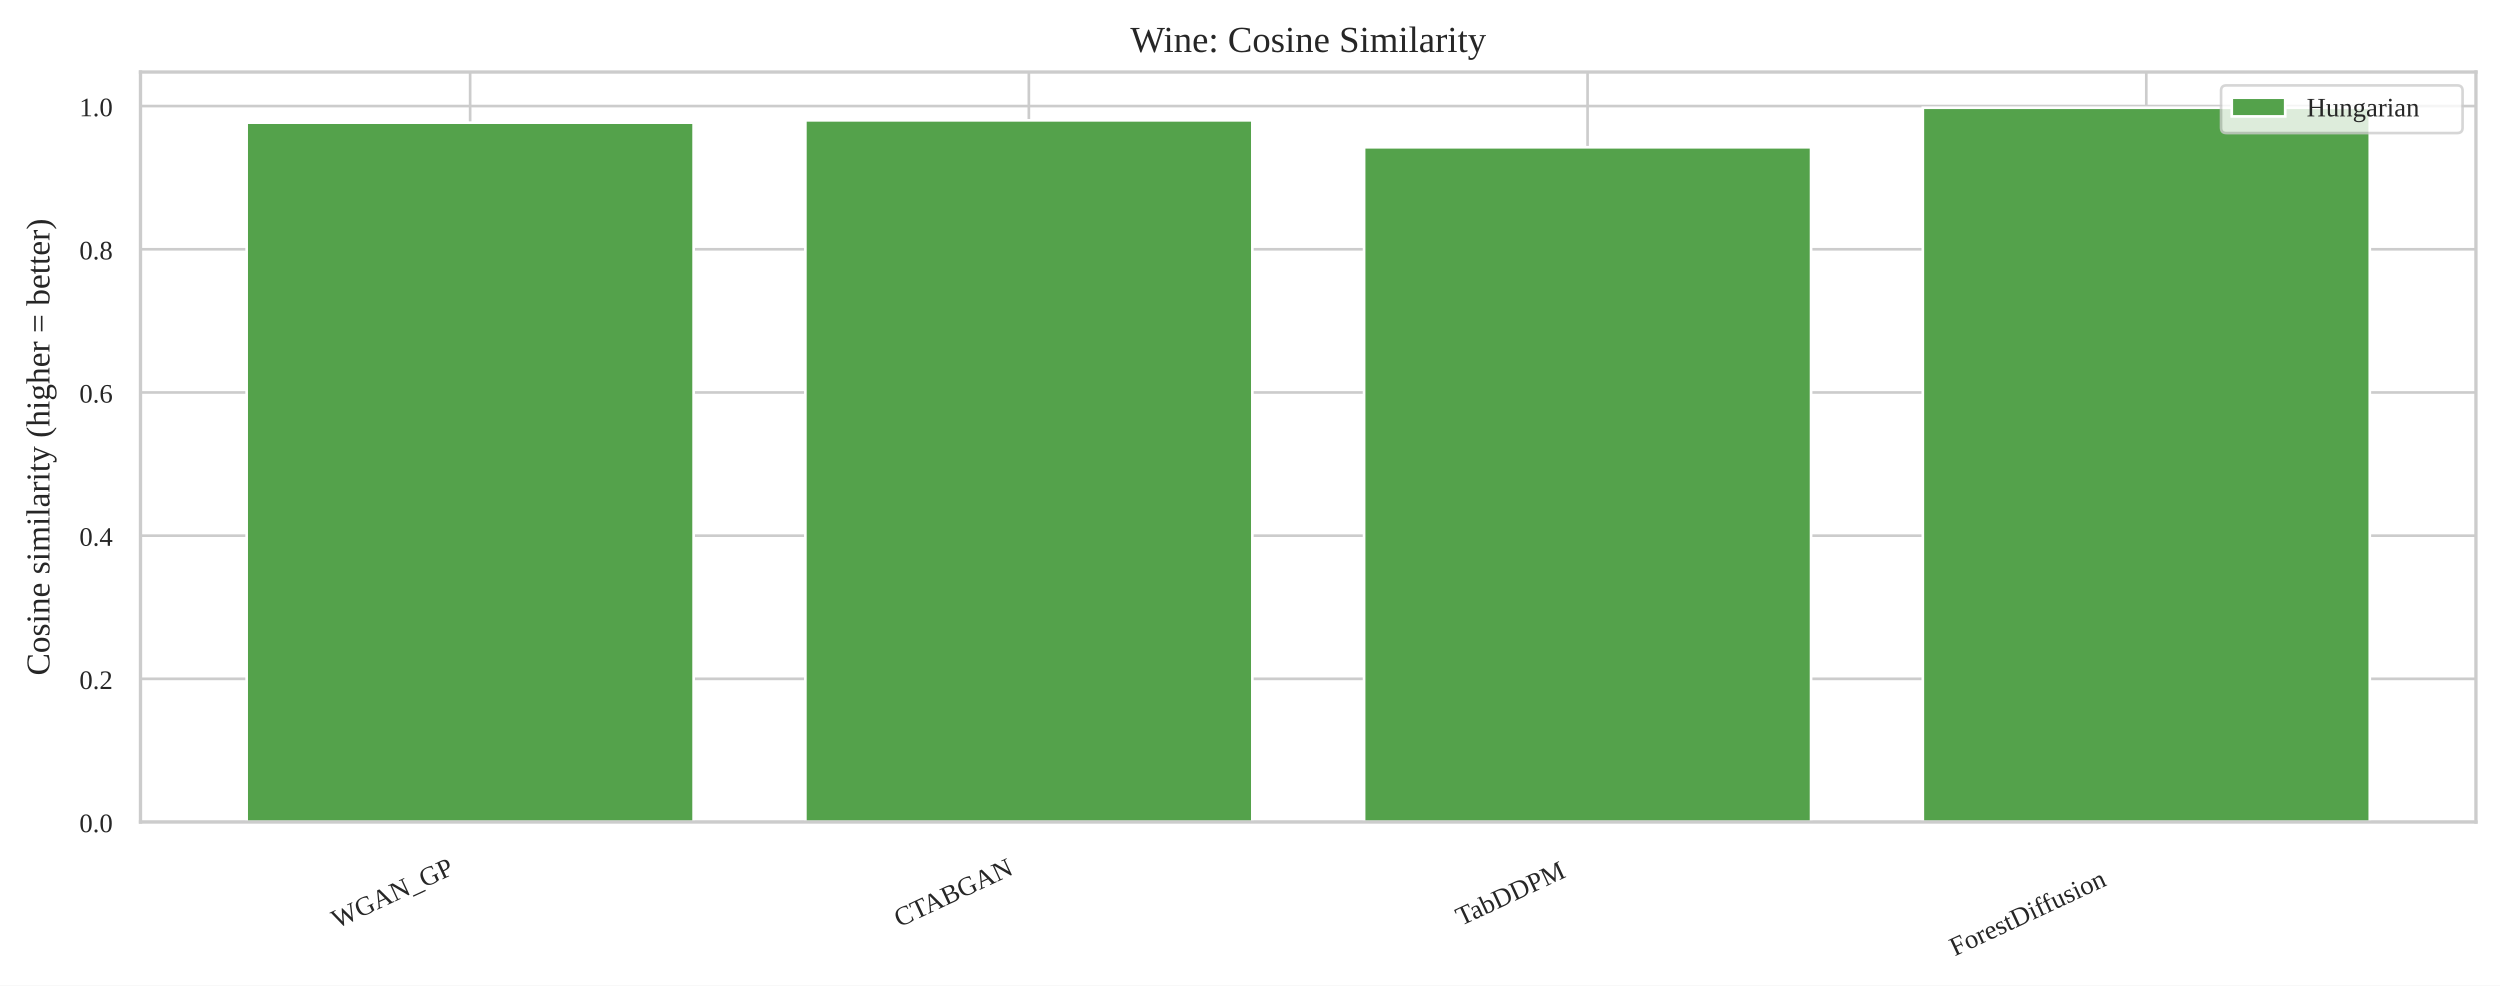
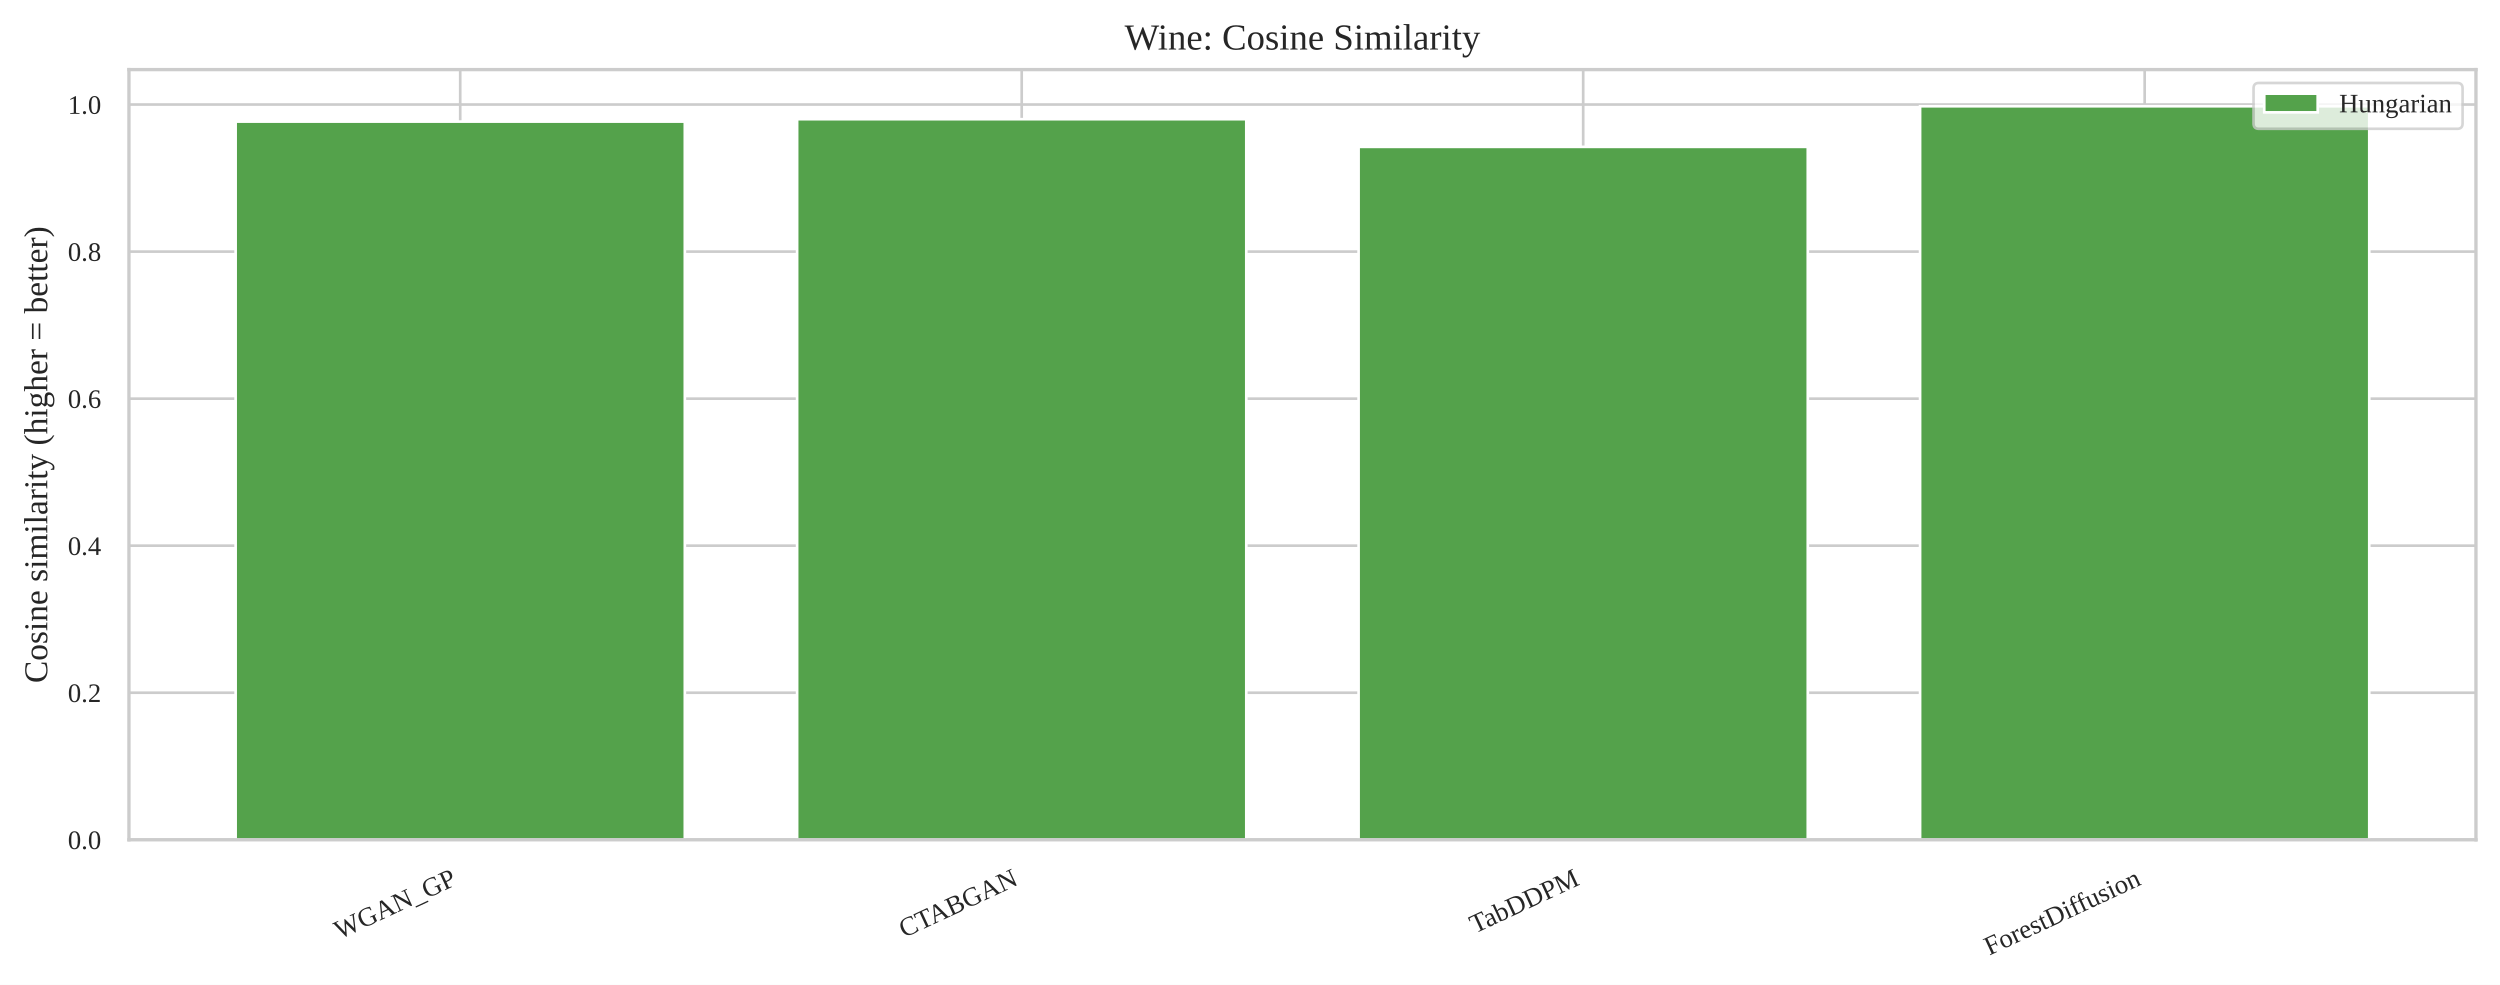
- <svg xmlns="http://www.w3.org/2000/svg" width="748.16pt" height="294.926pt" viewBox="0 0 748.16 294.926" version="1.1">
+ <svg xmlns="http://www.w3.org/2000/svg" width="748.307pt" height="294.79pt" viewBox="0 0 748.307 294.79" version="1.1">
  <defs>
    <style type="text/css">*{stroke-linejoin: round; stroke-linecap: butt}</style>
  </defs>
  <g id="figure_1">
    <g id="patch_1">
-       <path d="M 0 294.926  L 748.16 294.926  L 748.16 0  L 0 0  z " style="fill: #ffffff" />
+       <path d="M 0 294.79  L 748.307 294.79  L 748.307 0  L 0 0  z " style="fill: #ffffff" />
    </g>
    <g id="axes_1">
      <g id="patch_2">
-         <path d="M 42.043 246.001  L 740.96 246.001  L 740.96 21.558  L 42.043 21.558  z " style="fill: #ffffff" />
+         <path d="M 38.597 251.363  L 741.107 251.363  L 741.107 20.833  L 38.597 20.833  z " style="fill: #ffffff" />
      </g>
      <g id="matplotlib.axis_1">
        <g id="xtick_1">
          <g id="line2d_1">
-             <path d="M 140.694 246.001  L 140.694 21.558  " clip-path="url(#p36a9f0f126)" style="fill: none; stroke: #cccccc; stroke-width: 0.8; stroke-linecap: round" />
+             <path d="M 137.755 251.363  L 137.755 20.833  " clip-path="url(#pda468c7cba)" style="fill: none; stroke: #cccccc; stroke-width: 0.8; stroke-linecap: round" />
          </g>
          <g id="text_1">
-             <text style="font-size: 8px; font-family: 'Times New Roman', 'Times', 'Nimbus Roman', 'Liberation Serif', 'DejaVu Serif', serif; fill: #262626" transform="translate(100.7759 277.9247) rotate(-25)">WGAN_GP</text>
+             <text style="font-size: 8px; font-family: 'Times New Roman', 'Times', 'Nimbus Roman', 'Liberation Serif', 'TeX Gyre Termes', 'DejaVu Serif', serif; fill: #262626" transform="translate(101.5892 281.2224) rotate(-25)">WGAN_GP</text>
          </g>
        </g>
        <g id="xtick_2">
          <g id="line2d_2">
-             <path d="M 307.899 246.001  L 307.899 21.558  " clip-path="url(#p36a9f0f126)" style="fill: none; stroke: #cccccc; stroke-width: 0.8; stroke-linecap: round" />
+             <path d="M 305.819 251.363  L 305.819 20.833  " clip-path="url(#pda468c7cba)" style="fill: none; stroke: #cccccc; stroke-width: 0.8; stroke-linecap: round" />
          </g>
          <g id="text_2">
-             <text style="font-size: 8px; font-family: 'Times New Roman', 'Times', 'Nimbus Roman', 'Liberation Serif', 'DejaVu Serif', serif; fill: #262626" transform="translate(269.1376 277.5572) rotate(-25)">CTABGAN</text>
+             <text style="font-size: 8px; font-family: 'Times New Roman', 'Times', 'Nimbus Roman', 'Liberation Serif', 'TeX Gyre Termes', 'DejaVu Serif', serif; fill: #262626" transform="translate(270.6337 280.7654) rotate(-25)">CTABGAN</text>
          </g>
        </g>
        <g id="xtick_3">
          <g id="line2d_3">
-             <path d="M 475.104 246.001  L 475.104 21.558  " clip-path="url(#p36a9f0f126)" style="fill: none; stroke: #cccccc; stroke-width: 0.8; stroke-linecap: round" />
+             <path d="M 473.884 251.363  L 473.884 20.833  " clip-path="url(#pda468c7cba)" style="fill: none; stroke: #cccccc; stroke-width: 0.8; stroke-linecap: round" />
          </g>
          <g id="text_3">
-             <text style="font-size: 8px; font-family: 'Times New Roman', 'Times', 'Nimbus Roman', 'Liberation Serif', 'DejaVu Serif', serif; fill: #262626" transform="translate(437.2343 277.1414) rotate(-25)">TabDDPM</text>
+             <text style="font-size: 8px; font-family: 'Times New Roman', 'Times', 'Nimbus Roman', 'Liberation Serif', 'TeX Gyre Termes', 'DejaVu Serif', serif; fill: #262626" transform="translate(441.4477 279.4833) rotate(-25)">TabDDPM</text>
          </g>
        </g>
        <g id="xtick_4">
          <g id="line2d_4">
-             <path d="M 642.309 246.001  L 642.309 21.558  " clip-path="url(#p36a9f0f126)" style="fill: none; stroke: #cccccc; stroke-width: 0.8; stroke-linecap: round" />
+             <path d="M 641.949 251.363  L 641.949 20.833  " clip-path="url(#pda468c7cba)" style="fill: none; stroke: #cccccc; stroke-width: 0.8; stroke-linecap: round" />
          </g>
          <g id="text_4">
-             <text style="font-size: 8px; font-family: 'Times New Roman', 'Times', 'Nimbus Roman', 'Liberation Serif', 'DejaVu Serif', serif; fill: #262626" transform="translate(584.9741 286.2182) rotate(-25)">ForestDiffusion</text>
+             <text style="font-size: 8px; font-family: 'Times New Roman', 'Times', 'Nimbus Roman', 'Liberation Serif', 'TeX Gyre Termes', 'DejaVu Serif', serif; fill: #262626" transform="translate(595.4384 286.046) rotate(-25)">ForestDiffusion</text>
          </g>
        </g>
      </g>
      <g id="matplotlib.axis_2">
        <g id="ytick_1">
          <g id="line2d_5">
-             <path d="M 42.043 246.001  L 740.96 246.001  " clip-path="url(#p36a9f0f126)" style="fill: none; stroke: #cccccc; stroke-width: 0.8; stroke-linecap: round" />
+             <path d="M 38.597 251.363  L 741.107 251.363  " clip-path="url(#pda468c7cba)" style="fill: none; stroke: #cccccc; stroke-width: 0.8; stroke-linecap: round" />
          </g>
          <g id="text_5">
-             <text style="font-size: 8px; font-family: 'Times New Roman', 'Times', 'Nimbus Roman', 'Liberation Serif', 'DejaVu Serif', serif; text-anchor: end; fill: #262626" x="33.743" y="249.041" transform="rotate(-0 33.74281 249.0405)">0.0</text>
+             <text style="font-size: 8px; font-family: 'Times New Roman', 'Times', 'Nimbus Roman', 'Liberation Serif', 'TeX Gyre Termes', 'DejaVu Serif', serif; text-anchor: end; fill: #262626" x="30.297" y="254.138" transform="rotate(-0 30.29688 254.1383)">0.0</text>
          </g>
        </g>
        <g id="ytick_2">
          <g id="line2d_6">
-             <path d="M 42.043 203.15  L 740.96 203.15  " clip-path="url(#p36a9f0f126)" style="fill: none; stroke: #cccccc; stroke-width: 0.8; stroke-linecap: round" />
+             <path d="M 38.597 207.35  L 741.107 207.35  " clip-path="url(#pda468c7cba)" style="fill: none; stroke: #cccccc; stroke-width: 0.8; stroke-linecap: round" />
          </g>
          <g id="text_6">
-             <text style="font-size: 8px; font-family: 'Times New Roman', 'Times', 'Nimbus Roman', 'Liberation Serif', 'DejaVu Serif', serif; text-anchor: end; fill: #262626" x="33.743" y="206.19" transform="rotate(-0 33.74281 206.1896)">0.2</text>
+             <text style="font-size: 8px; font-family: 'Times New Roman', 'Times', 'Nimbus Roman', 'Liberation Serif', 'TeX Gyre Termes', 'DejaVu Serif', serif; text-anchor: end; fill: #262626" x="30.297" y="210.125" transform="rotate(-0 30.29688 210.1253)">0.2</text>
          </g>
        </g>
        <g id="ytick_3">
          <g id="line2d_7">
-             <path d="M 42.043 160.299  L 740.96 160.299  " clip-path="url(#p36a9f0f126)" style="fill: none; stroke: #cccccc; stroke-width: 0.8; stroke-linecap: round" />
+             <path d="M 38.597 163.337  L 741.107 163.337  " clip-path="url(#pda468c7cba)" style="fill: none; stroke: #cccccc; stroke-width: 0.8; stroke-linecap: round" />
          </g>
          <g id="text_7">
-             <text style="font-size: 8px; font-family: 'Times New Roman', 'Times', 'Nimbus Roman', 'Liberation Serif', 'DejaVu Serif', serif; text-anchor: end; fill: #262626" x="33.743" y="163.339" transform="rotate(-0 33.74281 163.3387)">0.4</text>
+             <text style="font-size: 8px; font-family: 'Times New Roman', 'Times', 'Nimbus Roman', 'Liberation Serif', 'TeX Gyre Termes', 'DejaVu Serif', serif; text-anchor: end; fill: #262626" x="30.297" y="166.112" transform="rotate(-0 30.29688 166.1123)">0.4</text>
          </g>
        </g>
        <g id="ytick_4">
          <g id="line2d_8">
-             <path d="M 42.043 117.448  L 740.96 117.448  " clip-path="url(#p36a9f0f126)" style="fill: none; stroke: #cccccc; stroke-width: 0.8; stroke-linecap: round" />
+             <path d="M 38.597 119.324  L 741.107 119.324  " clip-path="url(#pda468c7cba)" style="fill: none; stroke: #cccccc; stroke-width: 0.8; stroke-linecap: round" />
          </g>
          <g id="text_8">
-             <text style="font-size: 8px; font-family: 'Times New Roman', 'Times', 'Nimbus Roman', 'Liberation Serif', 'DejaVu Serif', serif; text-anchor: end; fill: #262626" x="33.743" y="120.488" transform="rotate(-0 33.74281 120.4878)">0.6</text>
+             <text style="font-size: 8px; font-family: 'Times New Roman', 'Times', 'Nimbus Roman', 'Liberation Serif', 'TeX Gyre Termes', 'DejaVu Serif', serif; text-anchor: end; fill: #262626" x="30.297" y="122.099" transform="rotate(-0 30.29688 122.0992)">0.6</text>
          </g>
        </g>
        <g id="ytick_5">
          <g id="line2d_9">
-             <path d="M 42.043 74.598  L 740.96 74.598  " clip-path="url(#p36a9f0f126)" style="fill: none; stroke: #cccccc; stroke-width: 0.8; stroke-linecap: round" />
+             <path d="M 38.597 75.311  L 741.107 75.311  " clip-path="url(#pda468c7cba)" style="fill: none; stroke: #cccccc; stroke-width: 0.8; stroke-linecap: round" />
          </g>
          <g id="text_9">
-             <text style="font-size: 8px; font-family: 'Times New Roman', 'Times', 'Nimbus Roman', 'Liberation Serif', 'DejaVu Serif', serif; text-anchor: end; fill: #262626" x="33.743" y="77.637" transform="rotate(-0 33.74281 77.63689)">0.8</text>
+             <text style="font-size: 8px; font-family: 'Times New Roman', 'Times', 'Nimbus Roman', 'Liberation Serif', 'TeX Gyre Termes', 'DejaVu Serif', serif; text-anchor: end; fill: #262626" x="30.297" y="78.086" transform="rotate(-0 30.29688 78.08623)">0.8</text>
          </g>
        </g>
        <g id="ytick_6">
          <g id="line2d_10">
-             <path d="M 42.043 31.747  L 740.96 31.747  " clip-path="url(#p36a9f0f126)" style="fill: none; stroke: #cccccc; stroke-width: 0.8; stroke-linecap: round" />
+             <path d="M 38.597 31.298  L 741.107 31.298  " clip-path="url(#pda468c7cba)" style="fill: none; stroke: #cccccc; stroke-width: 0.8; stroke-linecap: round" />
          </g>
          <g id="text_10">
-             <text style="font-size: 8px; font-family: 'Times New Roman', 'Times', 'Nimbus Roman', 'Liberation Serif', 'DejaVu Serif', serif; text-anchor: end; fill: #262626" x="33.743" y="34.786" transform="rotate(-0 33.74281 34.78598)">1.0</text>
+             <text style="font-size: 8px; font-family: 'Times New Roman', 'Times', 'Nimbus Roman', 'Liberation Serif', 'TeX Gyre Termes', 'DejaVu Serif', serif; text-anchor: end; fill: #262626" x="30.297" y="34.073" transform="rotate(-0 30.29688 34.07323)">1.0</text>
          </g>
        </g>
        <g id="text_11">
-           <text style="font-size: 10px; font-family: 'Times New Roman', 'Times', 'Nimbus Roman', 'Liberation Serif', 'DejaVu Serif', serif; text-anchor: middle; fill: #262626" x="14.798" y="133.78" transform="rotate(-90 14.79844 133.7797)">Cosine similarity (higher = better)</text>
+           <text style="font-size: 10px; font-family: 'Times New Roman', 'Times', 'Nimbus Roman', 'Liberation Serif', 'TeX Gyre Termes', 'DejaVu Serif', serif; text-anchor: middle; fill: #262626" x="14.139" y="136.098" transform="rotate(-90 14.13906 136.0978)">Cosine similarity (higher = better)</text>
        </g>
      </g>
      <g id="patch_3">
-         <path d="M 73.812 246.001  L 207.576 246.001  L 207.576 36.71  L 73.812 36.71  z " clip-path="url(#p36a9f0f126)" style="fill: #54a24b; stroke: #ffffff; stroke-width: 0.8; stroke-linejoin: miter" />
+         <path d="M 70.529 251.363  L 204.981 251.363  L 204.981 36.396  L 70.529 36.396  z " clip-path="url(#pda468c7cba)" style="fill: #54a24b; stroke: #ffffff; stroke-width: 0.8; stroke-linejoin: miter" />
      </g>
      <g id="patch_4">
-         <path d="M 241.017 246.001  L 374.781 246.001  L 374.781 36.013  L 241.017 36.013  z " clip-path="url(#p36a9f0f126)" style="fill: #54a24b; stroke: #ffffff; stroke-width: 0.8; stroke-linejoin: miter" />
+         <path d="M 238.594 251.363  L 373.045 251.363  L 373.045 35.679  L 238.594 35.679  z " clip-path="url(#pda468c7cba)" style="fill: #54a24b; stroke: #ffffff; stroke-width: 0.8; stroke-linejoin: miter" />
      </g>
      <g id="patch_5">
-         <path d="M 408.222 246.001  L 541.986 246.001  L 541.986 44.068  L 408.222 44.068  z " clip-path="url(#p36a9f0f126)" style="fill: #54a24b; stroke: #ffffff; stroke-width: 0.8; stroke-linejoin: miter" />
+         <path d="M 406.658 251.363  L 541.11 251.363  L 541.11 43.953  L 406.658 43.953  z " clip-path="url(#pda468c7cba)" style="fill: #54a24b; stroke: #ffffff; stroke-width: 0.8; stroke-linejoin: miter" />
      </g>
      <g id="patch_6">
-         <path d="M 575.427 246.001  L 709.191 246.001  L 709.191 32.246  L 575.427 32.246  z " clip-path="url(#p36a9f0f126)" style="fill: #54a24b; stroke: #ffffff; stroke-width: 0.8; stroke-linejoin: miter" />
+         <path d="M 574.723 251.363  L 709.174 251.363  L 709.174 31.811  L 574.723 31.811  z " clip-path="url(#pda468c7cba)" style="fill: #54a24b; stroke: #ffffff; stroke-width: 0.8; stroke-linejoin: miter" />
      </g>
      <g id="patch_7">
-         <path d="M 42.043 246.001  L 42.043 21.558  " style="fill: none; stroke: #cccccc; stroke-linejoin: miter; stroke-linecap: square" />
+         <path d="M 38.597 251.363  L 38.597 20.833  " style="fill: none; stroke: #cccccc; stroke-linejoin: miter; stroke-linecap: square" />
      </g>
      <g id="patch_8">
-         <path d="M 740.96 246.001  L 740.96 21.558  " style="fill: none; stroke: #cccccc; stroke-linejoin: miter; stroke-linecap: square" />
+         <path d="M 741.107 251.363  L 741.107 20.833  " style="fill: none; stroke: #cccccc; stroke-linejoin: miter; stroke-linecap: square" />
      </g>
      <g id="patch_9">
-         <path d="M 42.043 246.001  L 740.96 246.001  " style="fill: none; stroke: #cccccc; stroke-linejoin: miter; stroke-linecap: square" />
+         <path d="M 38.597 251.363  L 741.107 251.363  " style="fill: none; stroke: #cccccc; stroke-linejoin: miter; stroke-linecap: square" />
      </g>
      <g id="patch_10">
-         <path d="M 42.043 21.558  L 740.96 21.558  " style="fill: none; stroke: #cccccc; stroke-linejoin: miter; stroke-linecap: square" />
+         <path d="M 38.597 20.833  L 741.107 20.833  " style="fill: none; stroke: #cccccc; stroke-linejoin: miter; stroke-linecap: square" />
      </g>
      <g id="text_12">
-         <text style="font-size: 11px; font-family: 'Times New Roman', 'Times', 'Nimbus Roman', 'Liberation Serif', 'DejaVu Serif', serif; text-anchor: middle; fill: #262626" x="391.501" y="15.558" transform="rotate(-0 391.5014 15.55828)">Wine: Cosine Similarity</text>
+         <text style="font-size: 11px; font-family: 'Times New Roman', 'Times', 'Nimbus Roman', 'Liberation Serif', 'TeX Gyre Termes', 'DejaVu Serif', serif; text-anchor: middle; fill: #262626" x="389.852" y="14.833" transform="rotate(-0 389.8517 14.83297)">Wine: Cosine Similarity</text>
      </g>
      <g id="legend_1">
        <g id="patch_11">
-           <path d="M 666.283 39.815  L 735.36 39.815  Q 736.96 39.815 736.96 38.215  L 736.96 27.158  Q 736.96 25.558 735.36 25.558  L 666.283 25.558  Q 664.683 25.558 664.683 27.158  L 664.683 38.215  Q 664.683 39.815 666.283 39.815  z " style="fill: #ffffff; opacity: 0.8; stroke: #cccccc; stroke-width: 0.8; stroke-linejoin: miter" />
+           <path d="M 676.14 38.559  L 735.507 38.559  Q 737.107 38.559 737.107 36.959  L 737.107 26.433  Q 737.107 24.833 735.507 24.833  L 676.14 24.833  Q 674.54 24.833 674.54 26.433  L 674.54 36.959  Q 674.54 38.559 676.14 38.559  z " style="fill: #ffffff; opacity: 0.8; stroke: #cccccc; stroke-width: 0.8; stroke-linejoin: miter" />
        </g>
        <g id="patch_12">
-           <path d="M 667.883 34.837  L 683.883 34.837  L 683.883 29.237  L 667.883 29.237  z " style="fill: #54a24b; stroke: #ffffff; stroke-width: 0.8; stroke-linejoin: miter" />
+           <path d="M 677.74 33.633  L 693.74 33.633  L 693.74 28.033  L 677.74 28.033  z " style="fill: #54a24b; stroke: #ffffff; stroke-width: 0.8; stroke-linejoin: miter" />
        </g>
        <g id="text_13">
-           <text style="font-size: 8px; font-family: 'Times New Roman', 'Times', 'Nimbus Roman', 'Liberation Serif', 'DejaVu Serif', serif; text-anchor: start; fill: #262626" x="690.283" y="34.837" transform="rotate(-0 690.2825 34.83703)">Hungarian</text>
+           <text style="font-size: 8px; font-family: 'Times New Roman', 'Times', 'Nimbus Roman', 'Liberation Serif', 'TeX Gyre Termes', 'DejaVu Serif', serif; text-anchor: start; fill: #262626" x="700.14" y="33.633" transform="rotate(-0 700.1403 33.63297)">Hungarian</text>
        </g>
      </g>
    </g>
  </g>
  <defs>
-     <clipPath id="p36a9f0f126">
-       <rect x="42.043" y="21.558" width="698.917" height="224.443" />
+     <clipPath id="pda468c7cba">
+       <rect x="38.597" y="20.833" width="702.51" height="230.53" />
    </clipPath>
  </defs>
</svg>
